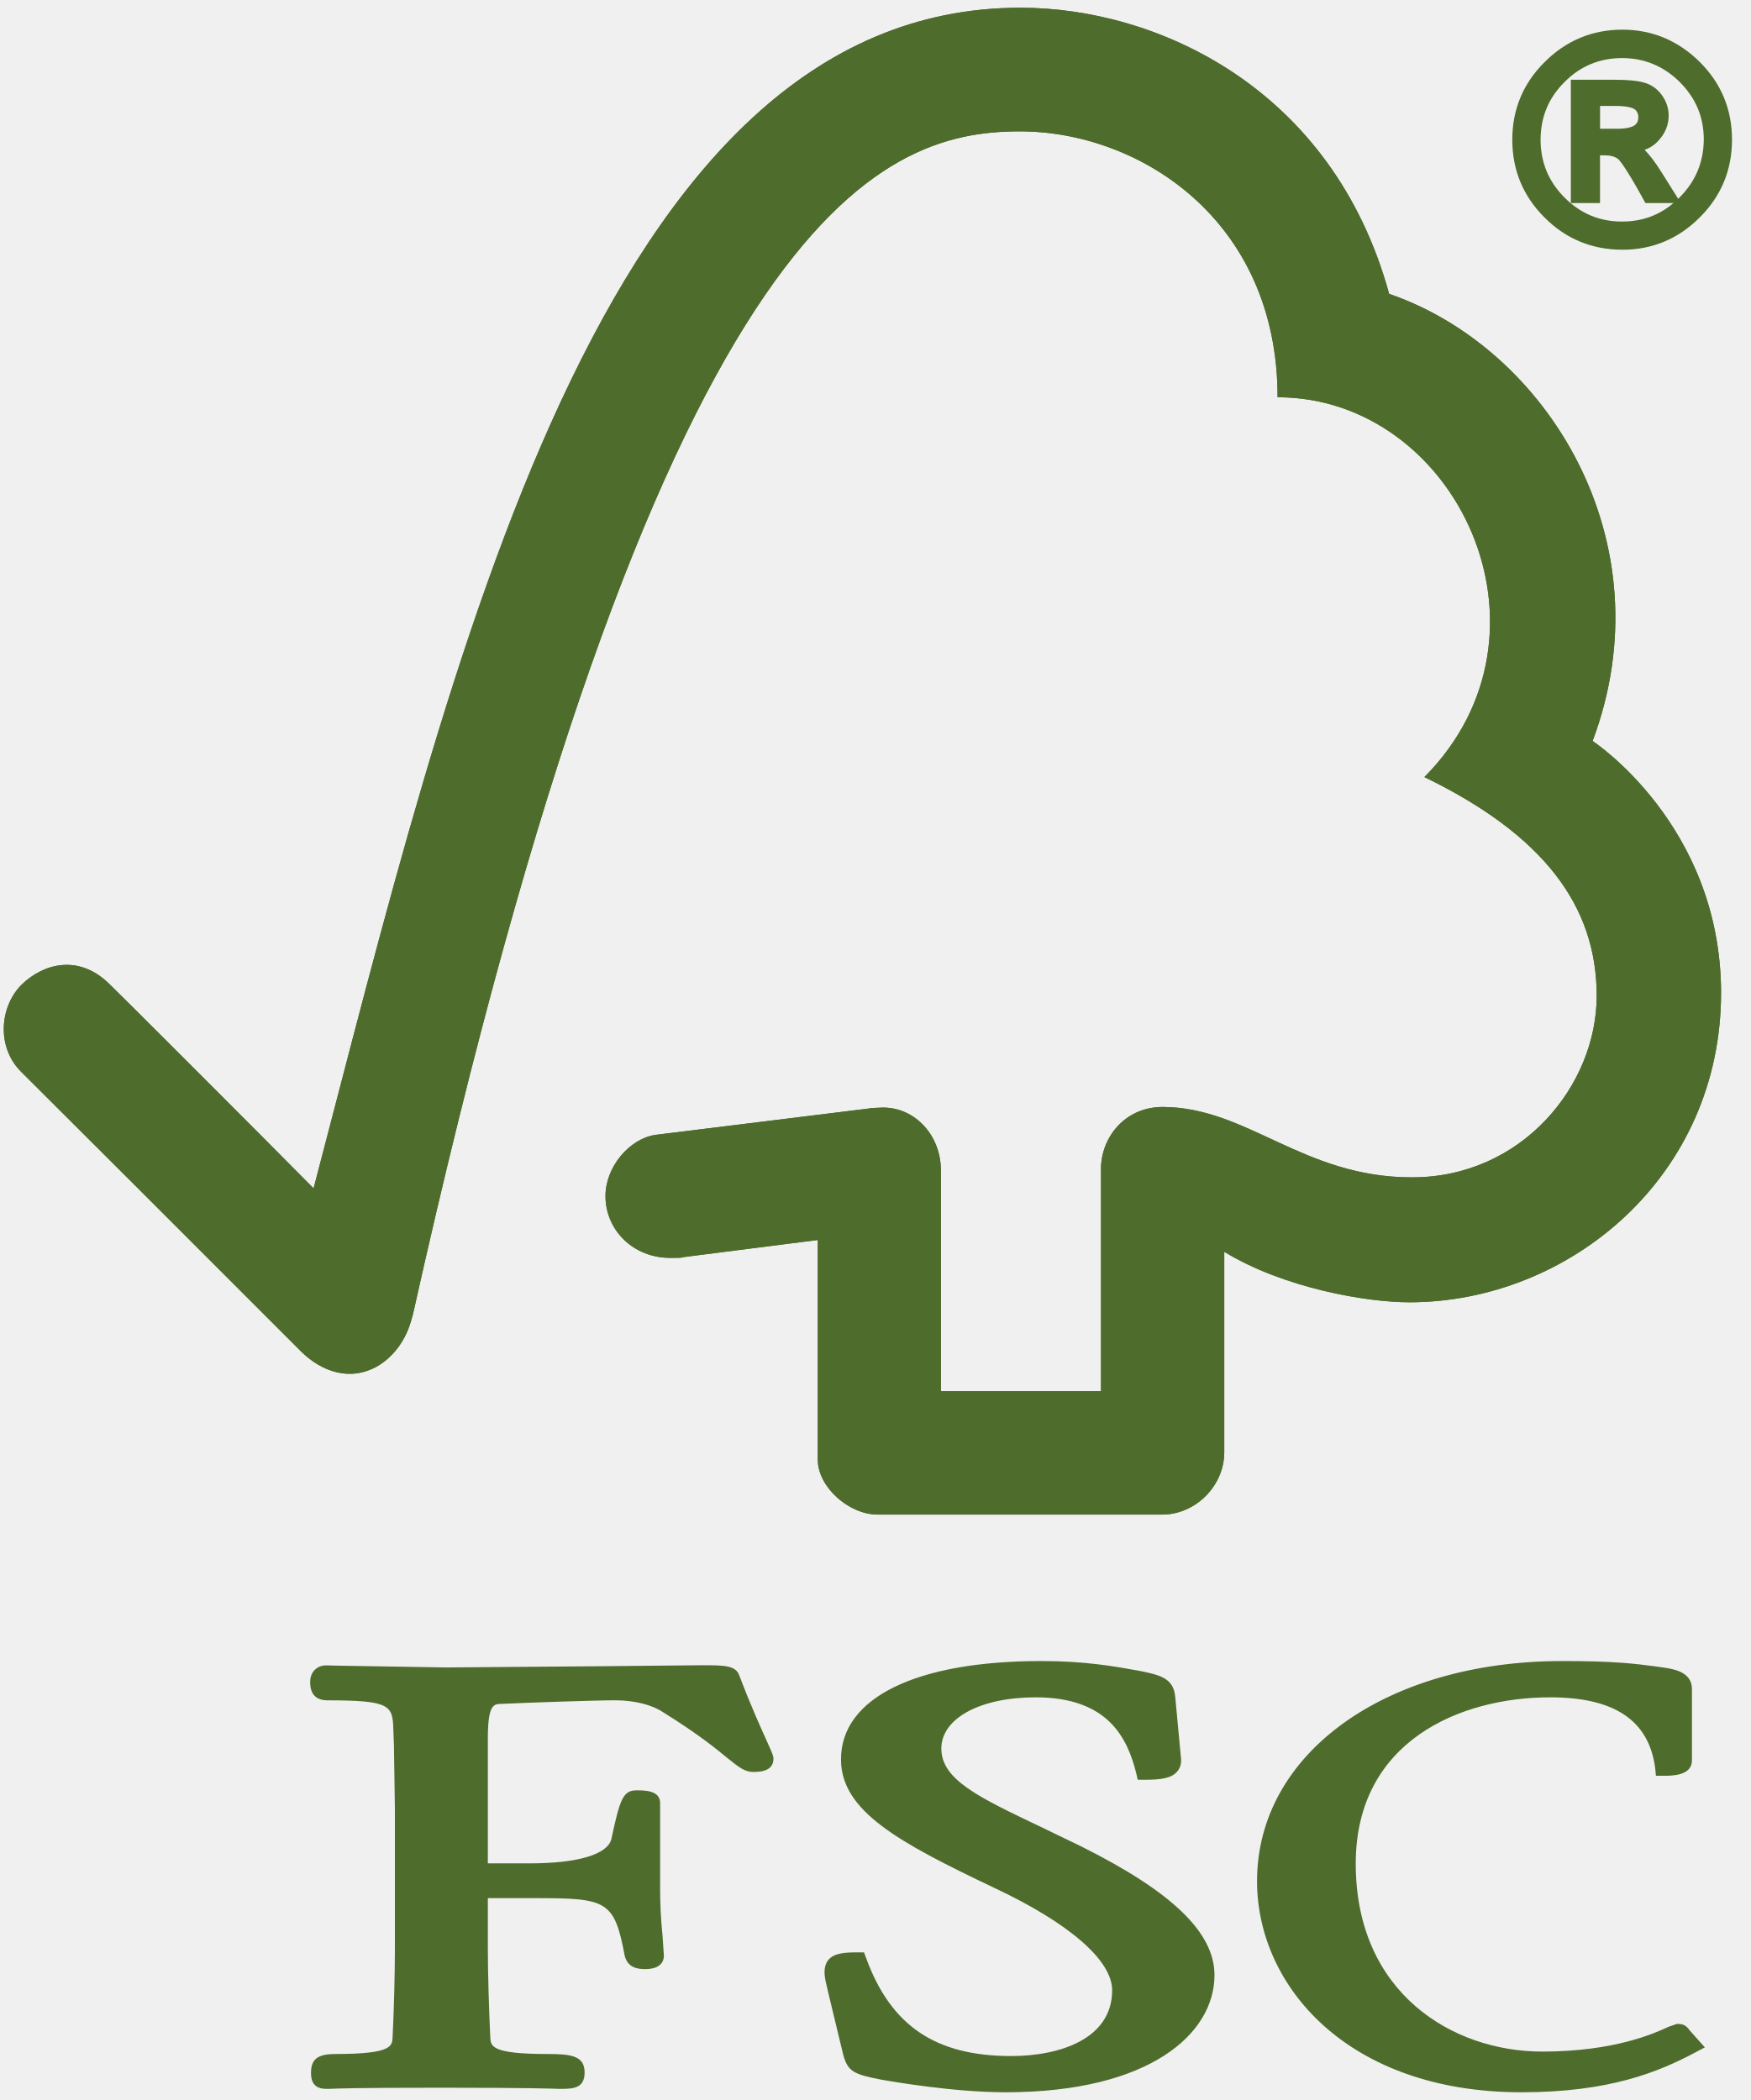
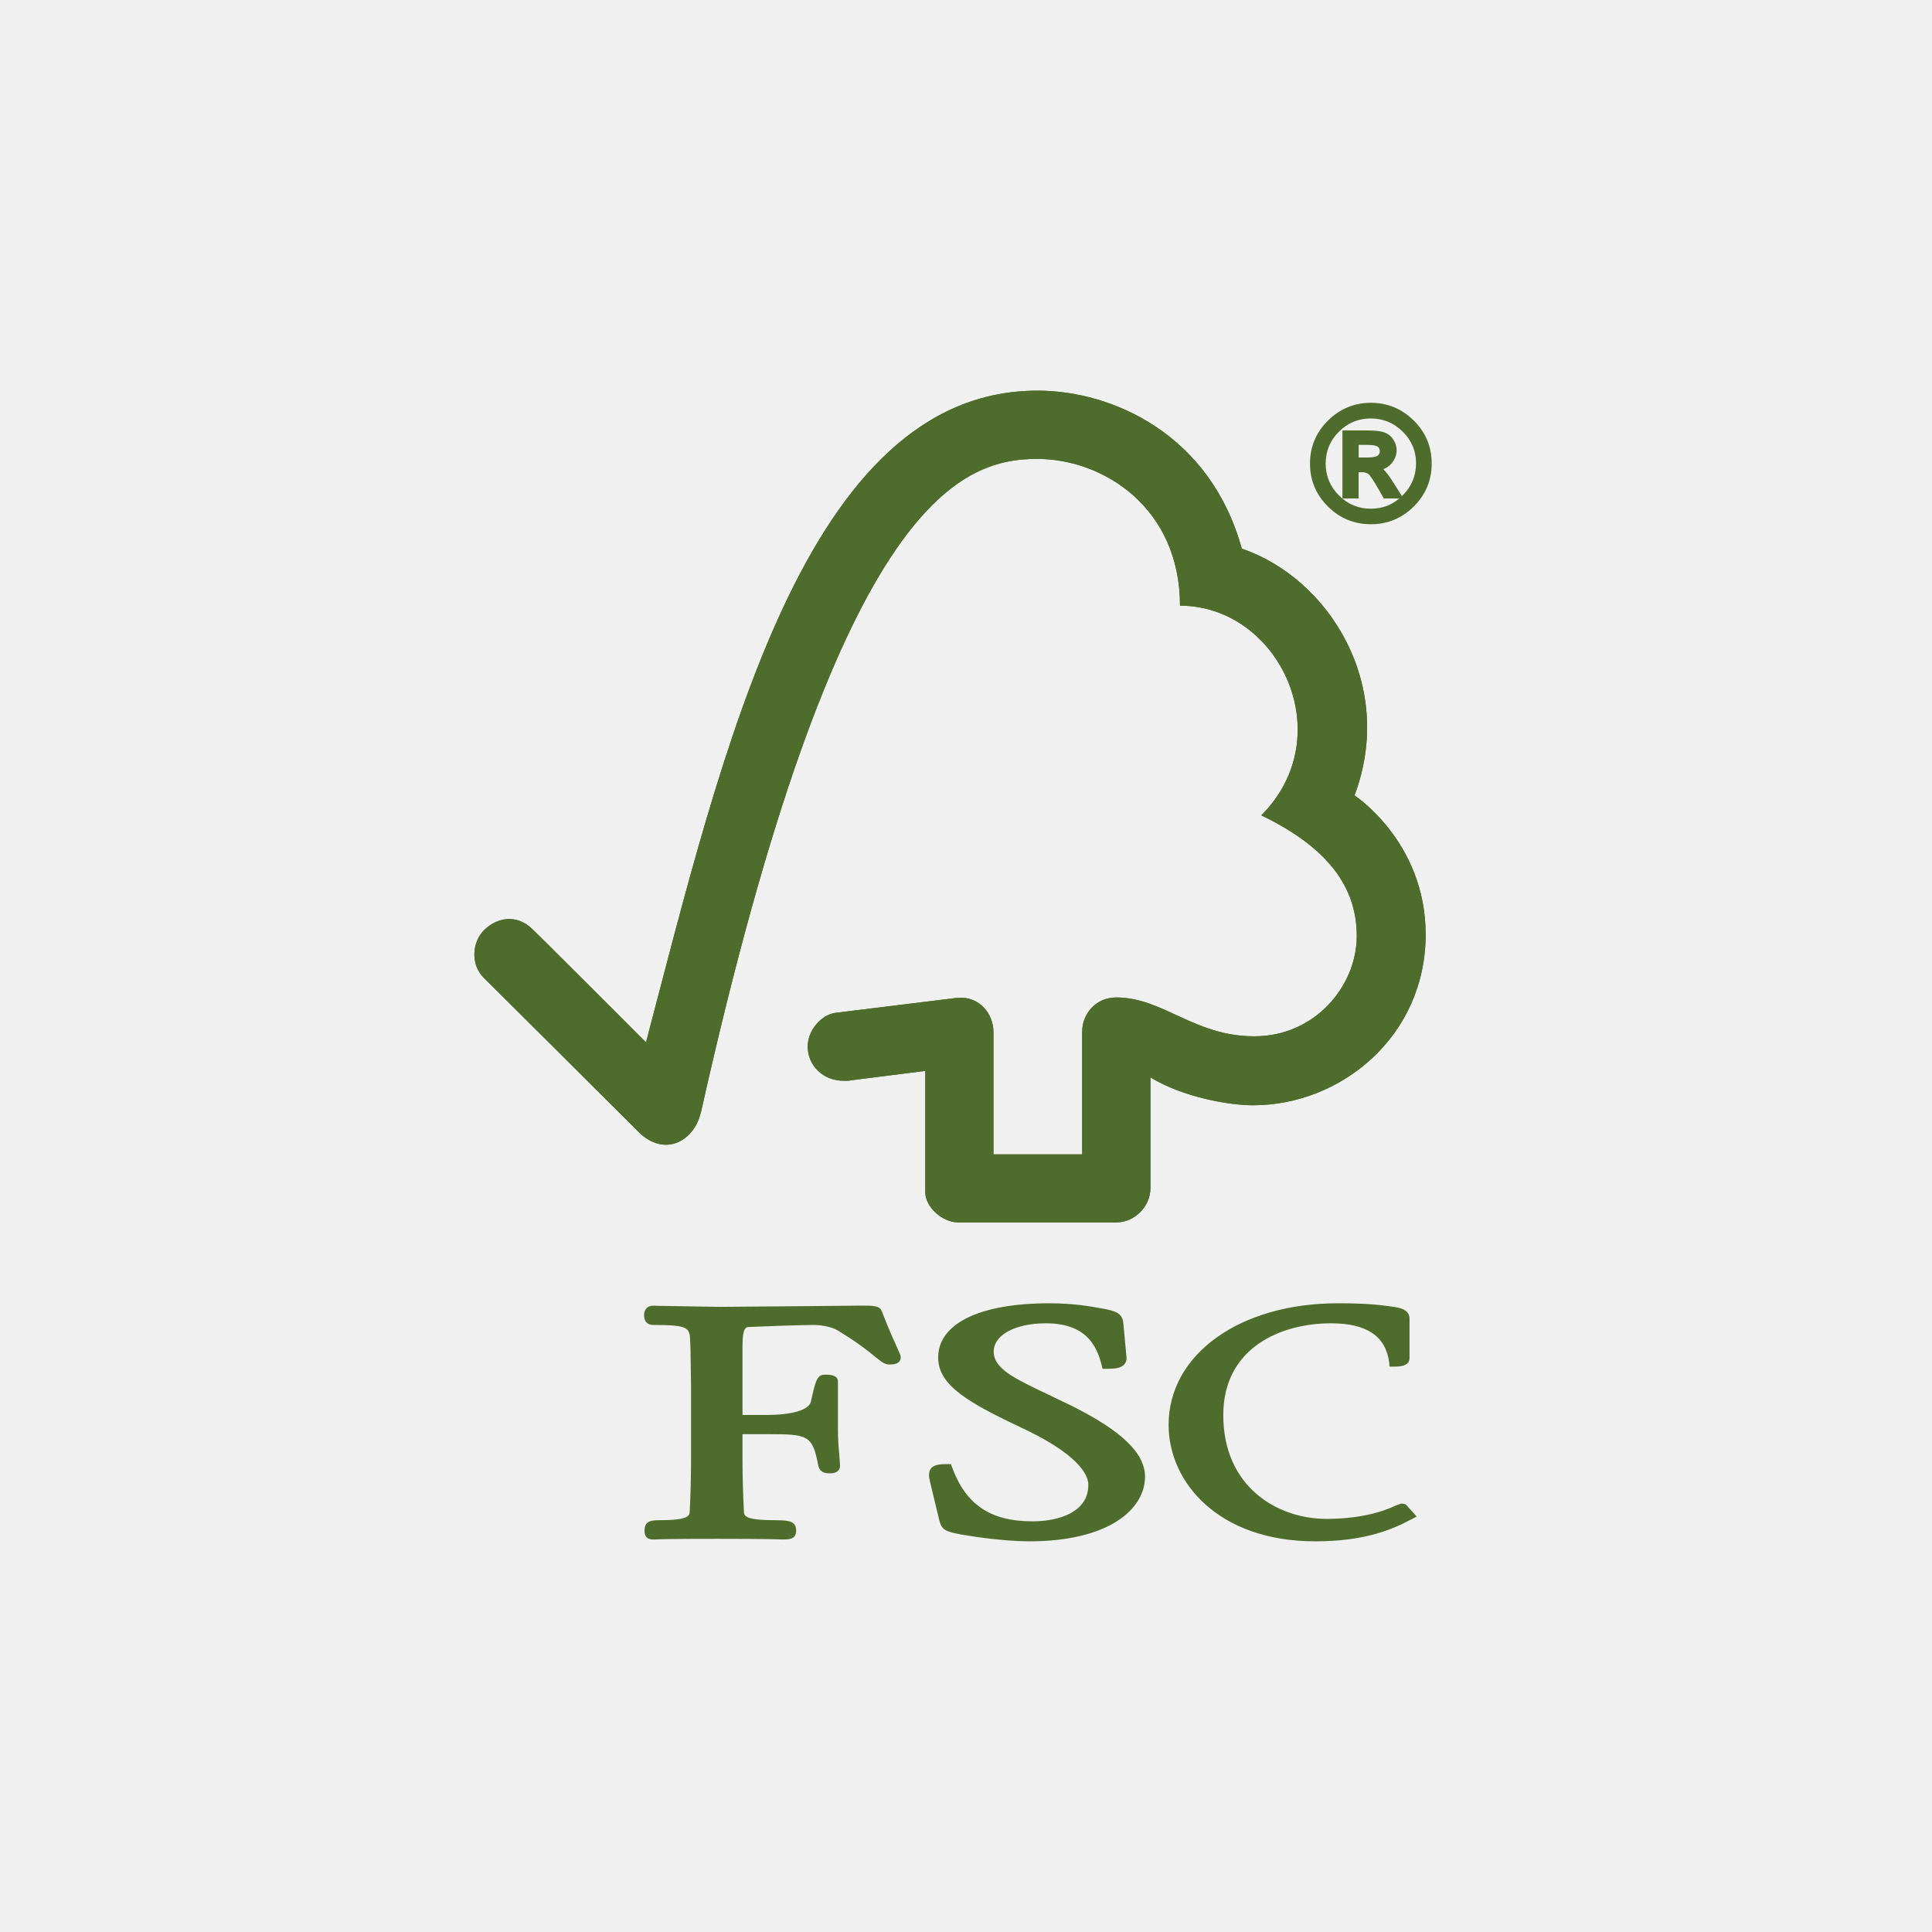
- <svg xmlns="http://www.w3.org/2000/svg" width="60" height="72" viewBox="0 0 60 72" fill="none">
-   <g id="fsc-3 1" clip-path="url(#clip0_29_7521)">
-     <path id="Vector" d="M34.977 0.265C20.569 0.265 15.485 22.697 10.749 40.743C9.036 39.007 3.764 33.738 3.758 33.746C2.698 32.694 1.48 33.036 0.734 33.766C-0.016 34.523 -0.126 35.913 0.734 36.756C0.778 36.793 7.878 43.889 10.332 46.348C11.009 47.008 11.988 47.397 12.967 46.824C13.982 46.198 14.121 45.093 14.148 45.093C22.56 7.321 30.078 4.504 34.957 4.504C39.062 4.504 43.792 7.542 43.792 13.62C49.914 13.62 53.75 21.681 48.824 26.642C52.908 28.623 54.73 31.058 54.73 34.14C54.73 37.225 52.153 40.374 48.39 40.366C44.659 40.366 42.764 37.963 39.857 37.953C38.539 37.953 37.739 39.02 37.739 40.073V47.699H32.251V40.101C32.236 38.911 31.361 37.974 30.272 37.974C30.255 37.974 29.803 37.988 29.809 38.003L22.459 38.911C21.573 39.045 20.754 40.01 20.754 41.006C20.754 42.174 21.709 43.144 23.011 43.127C23.177 43.127 23.4 43.127 23.378 43.108C23.365 43.108 28.031 42.514 28.031 42.514V50.041C28.031 50.993 29.108 51.928 30.077 51.928H39.841C40.977 51.928 41.964 50.945 41.964 49.792V42.918C44.007 44.167 46.849 44.65 48.307 44.65C53.784 44.65 59.009 40.337 58.993 34.008C58.972 28.271 54.59 25.406 54.59 25.406C57.162 18.544 53.002 11.918 47.616 10.076C45.674 2.998 39.64 0.265 34.977 0.265Z" fill="#4E6C2B" />
-     <path id="Vector_2" d="M34.977 0.265C20.569 0.265 15.485 22.697 10.749 40.743C9.036 39.007 3.764 33.738 3.758 33.746C2.698 32.694 1.48 33.036 0.734 33.766C-0.016 34.523 -0.126 35.913 0.734 36.756C0.778 36.793 7.878 43.889 10.332 46.348C11.009 47.008 11.988 47.397 12.967 46.824C13.982 46.198 14.121 45.093 14.148 45.093C22.56 7.321 30.078 4.504 34.957 4.504C39.062 4.504 43.792 7.542 43.792 13.62C49.914 13.62 53.75 21.681 48.824 26.642C52.908 28.623 54.73 31.058 54.73 34.14C54.73 37.225 52.153 40.374 48.39 40.366C44.659 40.366 42.764 37.963 39.857 37.953C38.539 37.953 37.739 39.02 37.739 40.073V47.699H32.251V40.101C32.236 38.911 31.361 37.974 30.272 37.974C30.255 37.974 29.803 37.988 29.809 38.003L22.459 38.911C21.573 39.045 20.754 40.01 20.754 41.006C20.754 42.174 21.709 43.144 23.011 43.127C23.177 43.127 23.4 43.127 23.378 43.108C23.365 43.108 28.031 42.514 28.031 42.514V50.041C28.031 50.993 29.108 51.928 30.077 51.928H39.841C40.977 51.928 41.964 50.945 41.964 49.792V42.918C44.007 44.167 46.849 44.65 48.307 44.65C53.784 44.65 59.009 40.337 58.993 34.008C58.972 28.271 54.59 25.406 54.59 25.406C57.162 18.544 53.002 11.918 47.616 10.076C45.674 2.998 39.64 0.265 34.977 0.265ZM28.827 60.321C28.827 62.095 30.802 63.164 34.056 64.715C36.636 65.924 38.121 67.206 38.121 68.237C38.121 69.903 36.334 70.493 34.659 70.493C32.067 70.493 30.538 69.458 29.689 67.135L29.615 66.938H29.406C28.951 66.938 28.588 66.96 28.386 67.206C28.206 67.445 28.256 67.757 28.33 68.061C28.324 68.053 28.902 70.443 28.902 70.443C29.057 71.023 29.266 71.118 30.192 71.3C30.597 71.371 32.693 71.735 34.468 71.735C39.419 71.735 41.629 69.72 41.629 67.72C41.629 66.263 40.19 64.872 37.086 63.318L35.676 62.636C33.552 61.623 32.266 61.02 32.266 59.95C32.266 58.915 33.598 58.194 35.498 58.194C37.98 58.194 38.642 59.583 38.946 60.793L38.999 61.02H39.234C39.786 61.02 40.135 60.974 40.339 60.751C40.458 60.625 40.506 60.45 40.477 60.245L40.284 58.182C40.229 57.517 39.726 57.422 39.026 57.28C38.194 57.131 37.199 56.95 35.695 56.95C31.394 56.95 28.827 58.212 28.827 60.321ZM43.088 64.498C43.088 68.091 46.197 71.735 52.153 71.735C55.153 71.735 56.839 71.045 58.098 70.375L58.437 70.196L57.888 69.58L57.918 69.611C57.785 69.427 57.682 69.391 57.48 69.391L57.19 69.491C56.739 69.7 55.362 70.34 52.864 70.34C49.784 70.34 46.471 68.328 46.471 63.898C46.471 59.683 50.067 58.194 53.132 58.194C55.341 58.194 56.516 58.983 56.735 60.617L56.76 60.884H57.034C57.297 60.884 57.995 60.884 57.995 60.36V57.904C57.995 57.298 57.303 57.216 57.014 57.172L56.726 57.131C56.02 57.039 55.343 56.95 53.55 56.95C47.486 56.95 43.088 60.125 43.088 64.498ZM20.657 57.127L15.295 57.17L11.722 57.111L11.179 57.099C10.861 57.099 10.632 57.329 10.632 57.66C10.632 57.813 10.632 58.297 11.223 58.297C13.383 58.297 13.462 58.471 13.482 59.301L13.503 59.823L13.536 62.036V66.799C13.536 67.587 13.508 68.843 13.457 69.855C13.443 70.148 13.428 70.423 11.521 70.423C10.98 70.423 10.661 70.533 10.661 71.057C10.661 71.214 10.661 71.618 11.179 71.618H11.299C11.527 71.607 12.131 71.579 15.115 71.579C18.294 71.579 18.931 71.612 19.147 71.618H19.259C19.676 71.618 20.039 71.579 20.039 71.057C20.039 70.472 19.557 70.423 18.751 70.423C16.836 70.423 16.82 70.148 16.806 69.861C16.761 68.931 16.722 67.676 16.722 66.798V65.079H18.329C20.787 65.079 21.059 65.149 21.411 67.046C21.512 67.46 21.841 67.512 22.115 67.512C22.693 67.512 22.756 67.195 22.756 67.055L22.708 66.342C22.652 65.809 22.626 65.275 22.627 64.739V61.82C22.627 61.383 22.101 61.383 21.821 61.383C21.357 61.383 21.25 61.678 20.955 63.058C20.819 63.581 19.805 63.886 18.171 63.886H16.722V59.599C16.722 58.431 16.927 58.422 17.183 58.419C18.124 58.375 20.402 58.296 21.087 58.296C21.738 58.296 22.338 58.446 22.721 58.7C23.939 59.455 24.562 59.97 24.94 60.281C25.31 60.577 25.517 60.752 25.817 60.752C25.995 60.752 26.512 60.752 26.512 60.303C26.512 60.193 26.463 60.093 26.297 59.722C26.1 59.281 25.765 58.559 25.342 57.447C25.219 57.094 24.817 57.094 24.065 57.094L20.657 57.127ZM54.656 4.606H55.413C55.76 4.606 56 4.549 56.139 4.451C56.273 4.35 56.342 4.207 56.342 4.02C56.342 3.843 56.273 3.7 56.147 3.598C56.019 3.5 55.759 3.444 55.367 3.444H54.656L54.656 4.606ZM57.273 6.774H56.511C56.035 5.904 55.717 5.416 55.576 5.301C55.428 5.192 55.248 5.139 55.026 5.139H54.657V6.774H54.034V2.924H55.369C55.766 2.924 56.066 2.953 56.284 3.015C56.498 3.065 56.673 3.185 56.807 3.371C56.941 3.55 57.011 3.755 57.011 3.966C57.011 4.229 56.915 4.465 56.721 4.681C56.533 4.897 56.264 5.018 55.908 5.046V5.057C56.134 5.113 56.438 5.436 56.8 6.025L57.273 6.774ZM55.597 7.784C56.418 7.784 57.116 7.496 57.7 6.909C58.283 6.32 58.581 5.618 58.587 4.788C58.587 3.966 58.293 3.262 57.709 2.681C57.122 2.1 56.418 1.803 55.597 1.803C54.776 1.803 54.069 2.095 53.492 2.676C52.909 3.262 52.62 3.966 52.616 4.788C52.616 5.613 52.909 6.32 53.487 6.903C54.07 7.489 54.771 7.784 55.597 7.784ZM55.612 1.21C56.585 1.21 57.422 1.558 58.123 2.254C58.83 2.958 59.179 3.803 59.179 4.788C59.179 5.775 58.829 6.62 58.131 7.321C57.432 8.02 56.592 8.373 55.612 8.373C54.623 8.373 53.775 8.028 53.08 7.33C52.372 6.626 52.024 5.78 52.024 4.788C52.024 3.803 52.373 2.964 53.08 2.259C53.775 1.558 54.623 1.21 55.612 1.21Z" fill="#4E6C2B" />
-     <path id="Vector_3" d="M55.612 8.562C54.569 8.562 53.673 8.191 52.944 7.459C52.207 6.727 51.837 5.829 51.837 4.789C51.837 3.756 52.207 2.861 52.944 2.129C53.678 1.393 54.576 1.017 55.612 1.017C56.629 1.017 57.522 1.391 58.26 2.122C58.998 2.855 59.368 3.75 59.368 4.788C59.368 5.823 59.001 6.719 58.265 7.451C57.534 8.188 56.638 8.562 55.612 8.562ZM55.612 1.398C54.681 1.398 53.873 1.732 53.212 2.397C52.54 3.067 52.211 3.848 52.211 4.788C52.211 5.736 52.54 6.521 53.212 7.189C53.865 7.846 54.677 8.182 55.612 8.182C56.547 8.182 57.331 7.857 57.998 7.183C58.656 6.522 58.991 5.719 58.991 4.788C58.991 3.857 58.654 3.048 57.993 2.389C57.331 1.73 56.528 1.398 55.612 1.398Z" fill="#4E6C2B" />
-     <path id="Vector_4" d="M55.599 7.975C54.732 7.975 53.978 7.661 53.354 7.038C52.737 6.418 52.424 5.66 52.424 4.788C52.431 3.909 52.745 3.155 53.36 2.54C53.971 1.926 54.724 1.612 55.598 1.612C56.465 1.612 57.219 1.926 57.841 2.545C58.463 3.16 58.777 3.918 58.777 4.788C58.772 5.662 58.455 6.42 57.833 7.043C57.219 7.664 56.465 7.975 55.599 7.975ZM55.599 1.991C54.83 1.991 54.168 2.268 53.63 2.81C53.077 3.36 52.812 4.005 52.806 4.79C52.806 5.557 53.08 6.224 53.623 6.769C54.178 7.324 54.824 7.596 55.599 7.596C56.374 7.596 57.016 7.326 57.568 6.772C58.12 6.218 58.392 5.568 58.401 4.785C58.401 4.01 58.127 3.365 57.577 2.813C57.028 2.268 56.362 1.991 55.599 1.991Z" fill="#4E6C2B" />
-     <path id="Vector_5" d="M57.615 6.962H56.401L56.346 6.863C55.693 5.671 55.494 5.475 55.46 5.448C55.352 5.371 55.206 5.327 55.027 5.327H54.844V6.962H53.844V2.735H55.367C55.802 2.735 56.108 2.765 56.333 2.826C56.587 2.892 56.799 3.035 56.96 3.256C57.117 3.471 57.197 3.71 57.197 3.963C57.197 4.277 57.083 4.561 56.859 4.808C56.731 4.956 56.568 5.066 56.372 5.141C56.552 5.315 56.745 5.573 56.964 5.924L57.615 6.962ZM56.622 6.583H56.928L56.641 6.126C56.175 5.369 55.928 5.259 55.867 5.246L55.765 5.223C55.949 5.422 56.232 5.877 56.622 6.583ZM54.221 6.583H54.468V4.947H55.027C55.286 4.947 55.512 5.015 55.689 5.148C55.7 5.155 55.711 5.163 55.72 5.172V4.883L55.894 4.852C56.2 4.83 56.423 4.731 56.577 4.554C56.743 4.372 56.822 4.182 56.822 3.963C56.822 3.795 56.764 3.628 56.655 3.48C56.546 3.332 56.408 3.239 56.237 3.198C56.044 3.138 55.763 3.114 55.368 3.114H54.222V6.583H54.221Z" fill="#4E6C2B" />
-     <path id="Vector_6" d="M55.416 4.793H54.468V3.253H55.369C55.803 3.253 56.094 3.318 56.264 3.45C56.44 3.587 56.532 3.786 56.532 4.02C56.532 4.266 56.438 4.463 56.256 4.603C56.076 4.734 55.801 4.793 55.416 4.793ZM54.846 4.415H55.417C55.79 4.415 55.959 4.347 56.034 4.294C56.116 4.229 56.157 4.145 56.157 4.02C56.159 3.968 56.148 3.916 56.127 3.869C56.106 3.821 56.074 3.78 56.034 3.747C55.998 3.722 55.848 3.632 55.37 3.632H54.846V4.415Z" fill="#4E6C2B" />
+ <svg xmlns="http://www.w3.org/2000/svg" width="90" height="90" viewBox="0 0 90 90" fill="none">
+   <g clip-path="url(#clip0_29_7520)">
+     <path d="M48.332 18.198C37.486 18.198 33.658 35.023 30.093 48.557C28.803 47.256 24.834 43.303 24.83 43.31C24.032 42.52 23.115 42.777 22.553 43.324C21.988 43.892 21.905 44.935 22.553 45.567C22.586 45.595 27.931 50.916 29.778 52.761C30.288 53.256 31.026 53.548 31.762 53.118C32.526 52.649 32.631 51.82 32.652 51.82C38.984 23.491 44.644 21.378 48.318 21.378C51.408 21.378 54.969 23.657 54.969 28.215C59.577 28.215 62.466 34.261 58.757 37.982C61.832 39.467 63.203 41.294 63.203 43.605C63.203 45.919 61.263 48.281 58.43 48.274C55.622 48.274 54.194 46.472 52.006 46.465C51.014 46.465 50.412 47.265 50.412 48.054V53.774H46.28V48.076C46.269 47.183 45.61 46.481 44.79 46.481C44.777 46.481 44.437 46.491 44.442 46.502L38.908 47.183C38.241 47.284 37.625 48.007 37.625 48.754C37.625 49.63 38.343 50.358 39.324 50.346C39.449 50.346 39.617 50.346 39.6 50.331C39.59 50.331 43.103 49.886 43.103 49.886V55.531C43.103 56.245 43.914 56.946 44.643 56.946H51.995C52.849 56.946 53.592 56.209 53.592 55.344V50.189C55.13 51.125 57.27 51.488 58.367 51.488C62.491 51.488 66.424 48.252 66.413 43.506C66.397 39.203 63.098 37.054 63.098 37.054C65.034 31.908 61.903 26.939 57.847 25.557C56.385 20.248 51.843 18.198 48.332 18.198Z" fill="#4E6C2B" />
+     <path d="M48.332 18.198C37.486 18.198 33.658 35.023 30.093 48.557C28.803 47.256 24.834 43.303 24.83 43.31C24.032 42.52 23.115 42.777 22.553 43.324C21.988 43.892 21.905 44.935 22.553 45.567C22.586 45.595 27.931 50.916 29.778 52.761C30.288 53.256 31.026 53.548 31.762 53.118C32.526 52.649 32.631 51.82 32.652 51.82C38.984 23.491 44.644 21.378 48.318 21.378C51.408 21.378 54.969 23.657 54.969 28.215C59.577 28.215 62.466 34.261 58.757 37.982C61.832 39.467 63.203 41.294 63.203 43.605C63.203 45.919 61.263 48.281 58.43 48.274C55.622 48.274 54.194 46.472 52.006 46.465C51.014 46.465 50.412 47.265 50.412 48.054V53.774H46.28V48.076C46.269 47.183 45.61 46.481 44.79 46.481C44.777 46.481 44.437 46.491 44.442 46.502L38.908 47.183C38.241 47.284 37.625 48.007 37.625 48.754C37.625 49.63 38.343 50.358 39.324 50.346C39.449 50.346 39.617 50.346 39.6 50.331C39.59 50.331 43.103 49.886 43.103 49.886V55.531C43.103 56.245 43.914 56.946 44.643 56.946H51.995C52.849 56.946 53.592 56.209 53.592 55.344V50.189C55.13 51.125 57.27 51.488 58.367 51.488C62.491 51.488 66.424 48.252 66.413 43.506C66.397 39.203 63.098 37.054 63.098 37.054C65.034 31.908 61.903 26.939 57.847 25.557C56.385 20.248 51.843 18.198 48.332 18.198ZM43.703 63.241C43.703 64.571 45.189 65.373 47.639 66.536C49.582 67.443 50.699 68.405 50.699 69.178C50.699 70.427 49.354 70.87 48.093 70.87C46.142 70.87 44.99 70.093 44.351 68.351L44.296 68.204H44.138C43.795 68.204 43.522 68.22 43.37 68.405C43.234 68.583 43.273 68.817 43.328 69.045C43.324 69.04 43.759 70.832 43.759 70.832C43.875 71.267 44.033 71.338 44.73 71.475C45.035 71.528 46.613 71.801 47.949 71.801C51.677 71.801 53.34 70.29 53.34 68.79C53.34 67.698 52.257 66.654 49.92 65.488L48.859 64.977C47.26 64.217 46.291 63.765 46.291 62.963C46.291 62.186 47.294 61.645 48.725 61.645C50.593 61.645 51.091 62.687 51.32 63.595L51.36 63.765H51.537C51.953 63.765 52.215 63.731 52.369 63.564C52.458 63.468 52.495 63.337 52.473 63.184L52.328 61.636C52.286 61.138 51.907 61.067 51.381 60.96C50.754 60.849 50.005 60.712 48.873 60.712C45.635 60.712 43.703 61.659 43.703 63.241ZM54.438 66.374C54.438 69.068 56.779 71.801 61.263 71.801C63.522 71.801 64.791 71.284 65.739 70.781L65.994 70.647L65.581 70.185L65.603 70.208C65.503 70.071 65.425 70.043 65.273 70.043L65.055 70.118C64.716 70.275 63.679 70.755 61.798 70.755C59.48 70.755 56.985 69.246 56.985 65.923C56.985 62.763 59.693 61.645 62 61.645C63.663 61.645 64.548 62.237 64.713 63.463L64.731 63.663H64.938C65.136 63.663 65.661 63.663 65.661 63.27V61.428C65.661 60.974 65.14 60.912 64.923 60.879L64.706 60.848C64.174 60.779 63.664 60.712 62.315 60.712C57.75 60.712 54.438 63.094 54.438 66.374ZM37.552 60.845L33.515 60.878L30.825 60.834L30.416 60.824C30.176 60.824 30.004 60.996 30.004 61.245C30.004 61.36 30.004 61.722 30.45 61.722C32.075 61.722 32.135 61.853 32.15 62.475L32.166 62.867L32.191 64.527V68.099C32.191 68.69 32.17 69.632 32.131 70.391C32.12 70.611 32.109 70.817 30.674 70.817C30.267 70.817 30.026 70.9 30.026 71.293C30.026 71.411 30.026 71.714 30.416 71.714H30.506C30.678 71.705 31.133 71.684 33.379 71.684C35.772 71.684 36.252 71.709 36.415 71.714H36.499C36.813 71.714 37.087 71.684 37.087 71.293C37.087 70.854 36.724 70.817 36.117 70.817C34.675 70.817 34.663 70.611 34.653 70.396C34.618 69.698 34.589 68.757 34.589 68.099V66.809H35.799C37.649 66.809 37.855 66.862 38.12 68.285C38.196 68.595 38.443 68.634 38.65 68.634C39.085 68.634 39.132 68.397 39.132 68.291L39.096 67.756C39.054 67.357 39.034 66.956 39.035 66.554V64.365C39.035 64.037 38.639 64.037 38.428 64.037C38.079 64.037 37.998 64.258 37.776 65.293C37.674 65.686 36.91 65.914 35.68 65.914H34.589V62.699C34.589 61.823 34.744 61.816 34.937 61.814C35.645 61.781 37.36 61.722 37.875 61.722C38.366 61.722 38.817 61.834 39.105 62.025C40.023 62.591 40.492 62.977 40.776 63.21C41.054 63.433 41.21 63.564 41.436 63.564C41.57 63.564 41.959 63.564 41.959 63.227C41.959 63.145 41.923 63.07 41.797 62.791C41.649 62.461 41.398 61.919 41.079 61.086C40.986 60.82 40.684 60.82 40.117 60.82L37.552 60.845ZM63.148 21.454H63.718C63.978 21.454 64.159 21.412 64.264 21.338C64.365 21.263 64.416 21.155 64.416 21.015C64.416 20.882 64.365 20.775 64.27 20.699C64.174 20.625 63.978 20.583 63.683 20.583H63.147L63.148 21.454ZM65.118 23.081H64.544C64.185 22.428 63.946 22.062 63.84 21.976C63.728 21.894 63.593 21.854 63.426 21.854H63.148V23.081H62.679V20.193H63.684C63.983 20.193 64.209 20.215 64.373 20.261C64.534 20.299 64.666 20.389 64.767 20.528C64.868 20.663 64.92 20.816 64.92 20.974C64.92 21.172 64.848 21.349 64.703 21.511C64.561 21.673 64.358 21.763 64.09 21.784V21.792C64.26 21.835 64.489 22.077 64.762 22.519L65.118 23.081ZM63.856 23.838C64.474 23.838 65 23.622 65.439 23.182C65.879 22.74 66.103 22.214 66.107 21.591C66.107 20.975 65.886 20.447 65.446 20.011C65.004 19.575 64.474 19.352 63.856 19.352C63.238 19.352 62.705 19.571 62.271 20.007C61.832 20.447 61.615 20.975 61.611 21.591C61.611 22.21 61.832 22.74 62.267 23.177C62.706 23.617 63.234 23.838 63.856 23.838ZM63.867 18.908C64.6 18.908 65.23 19.169 65.757 19.691C66.29 20.219 66.553 20.852 66.553 21.591C66.553 22.331 66.289 22.965 65.764 23.491C65.237 24.015 64.605 24.28 63.867 24.28C63.123 24.28 62.484 24.021 61.961 23.497C61.428 22.969 61.166 22.335 61.166 21.591C61.166 20.852 61.429 20.223 61.961 19.695C62.484 19.169 63.123 18.908 63.867 18.908Z" fill="#4E6C2B" />
+     <path d="M63.867 24.421C63.082 24.421 62.407 24.143 61.859 23.594C61.304 23.045 61.025 22.372 61.025 21.591C61.025 20.817 61.304 20.145 61.859 19.597C62.411 19.045 63.087 18.763 63.867 18.763C64.633 18.763 65.305 19.043 65.86 19.592C66.416 20.141 66.694 20.812 66.694 21.591C66.694 22.367 66.418 23.039 65.864 23.588C65.314 24.141 64.64 24.421 63.867 24.421ZM63.867 19.048C63.166 19.048 62.558 19.299 62.06 19.797C61.554 20.3 61.306 20.886 61.306 21.591C61.306 22.302 61.554 22.891 62.06 23.392C62.551 23.885 63.163 24.137 63.867 24.137C64.571 24.137 65.161 23.893 65.663 23.388C66.159 22.891 66.411 22.29 66.411 21.591C66.411 20.893 66.157 20.286 65.66 19.792C65.161 19.298 64.556 19.048 63.867 19.048Z" fill="#4E6C2B" />
+     <path d="M63.857 23.982C63.205 23.982 62.637 23.746 62.167 23.279C61.703 22.813 61.467 22.245 61.467 21.591C61.472 20.932 61.709 20.366 62.171 19.905C62.632 19.445 63.199 19.209 63.857 19.209C64.509 19.209 65.077 19.445 65.545 19.909C66.013 20.37 66.249 20.938 66.249 21.591C66.246 22.247 66.007 22.815 65.539 23.283C65.077 23.748 64.509 23.982 63.857 23.982ZM63.857 19.493C63.278 19.493 62.78 19.701 62.375 20.107C61.959 20.52 61.759 21.004 61.754 21.593C61.754 22.168 61.961 22.668 62.37 23.076C62.787 23.493 63.274 23.697 63.857 23.697C64.441 23.697 64.924 23.495 65.34 23.079C65.755 22.664 65.96 22.176 65.966 21.589C65.966 21.008 65.761 20.524 65.346 20.11C64.933 19.701 64.431 19.493 63.857 19.493Z" fill="#4E6C2B" />
+     <path d="M65.375 23.221H64.461L64.42 23.148C63.928 22.253 63.778 22.106 63.752 22.086C63.671 22.028 63.562 21.995 63.426 21.995H63.289V23.221H62.536V20.051H63.683C64.01 20.051 64.24 20.074 64.41 20.119C64.601 20.169 64.761 20.276 64.882 20.442C65 20.604 65.06 20.783 65.06 20.972C65.06 21.208 64.974 21.421 64.805 21.606C64.71 21.717 64.587 21.799 64.439 21.856C64.575 21.986 64.72 22.18 64.885 22.443L65.375 23.221ZM64.628 22.937H64.858L64.642 22.594C64.29 22.027 64.105 21.944 64.059 21.934L63.982 21.917C64.121 22.066 64.334 22.407 64.628 22.937ZM62.82 22.937H63.005V21.711H63.427C63.621 21.711 63.791 21.761 63.925 21.861C63.933 21.866 63.941 21.872 63.948 21.879V21.662L64.079 21.639C64.31 21.622 64.478 21.549 64.593 21.416C64.719 21.279 64.778 21.137 64.778 20.972C64.778 20.846 64.735 20.721 64.652 20.61C64.57 20.499 64.467 20.429 64.337 20.398C64.192 20.354 63.981 20.335 63.683 20.335H62.821V22.937H62.82Z" fill="#4E6C2B" />
+     <path d="M63.719 21.595H63.006V20.44H63.684C64.011 20.44 64.23 20.488 64.357 20.587C64.491 20.69 64.56 20.84 64.56 21.015C64.56 21.2 64.488 21.347 64.351 21.452C64.216 21.551 64.009 21.595 63.719 21.595ZM63.291 21.311H63.72C64.001 21.311 64.128 21.261 64.184 21.22C64.246 21.172 64.277 21.109 64.277 21.015C64.278 20.976 64.271 20.937 64.255 20.902C64.239 20.866 64.215 20.835 64.184 20.81C64.158 20.791 64.044 20.724 63.685 20.724H63.291V21.311Z" fill="#4E6C2B" />
  </g>
  <defs>
-     <clipPath id="clip0_29_7521">
-       <rect width="59.774" height="72" fill="white" />
+     <clipPath id="clip0_29_7520">
+       <rect width="45" height="54" fill="white" transform="translate(22 18)" />
    </clipPath>
  </defs>
</svg>
